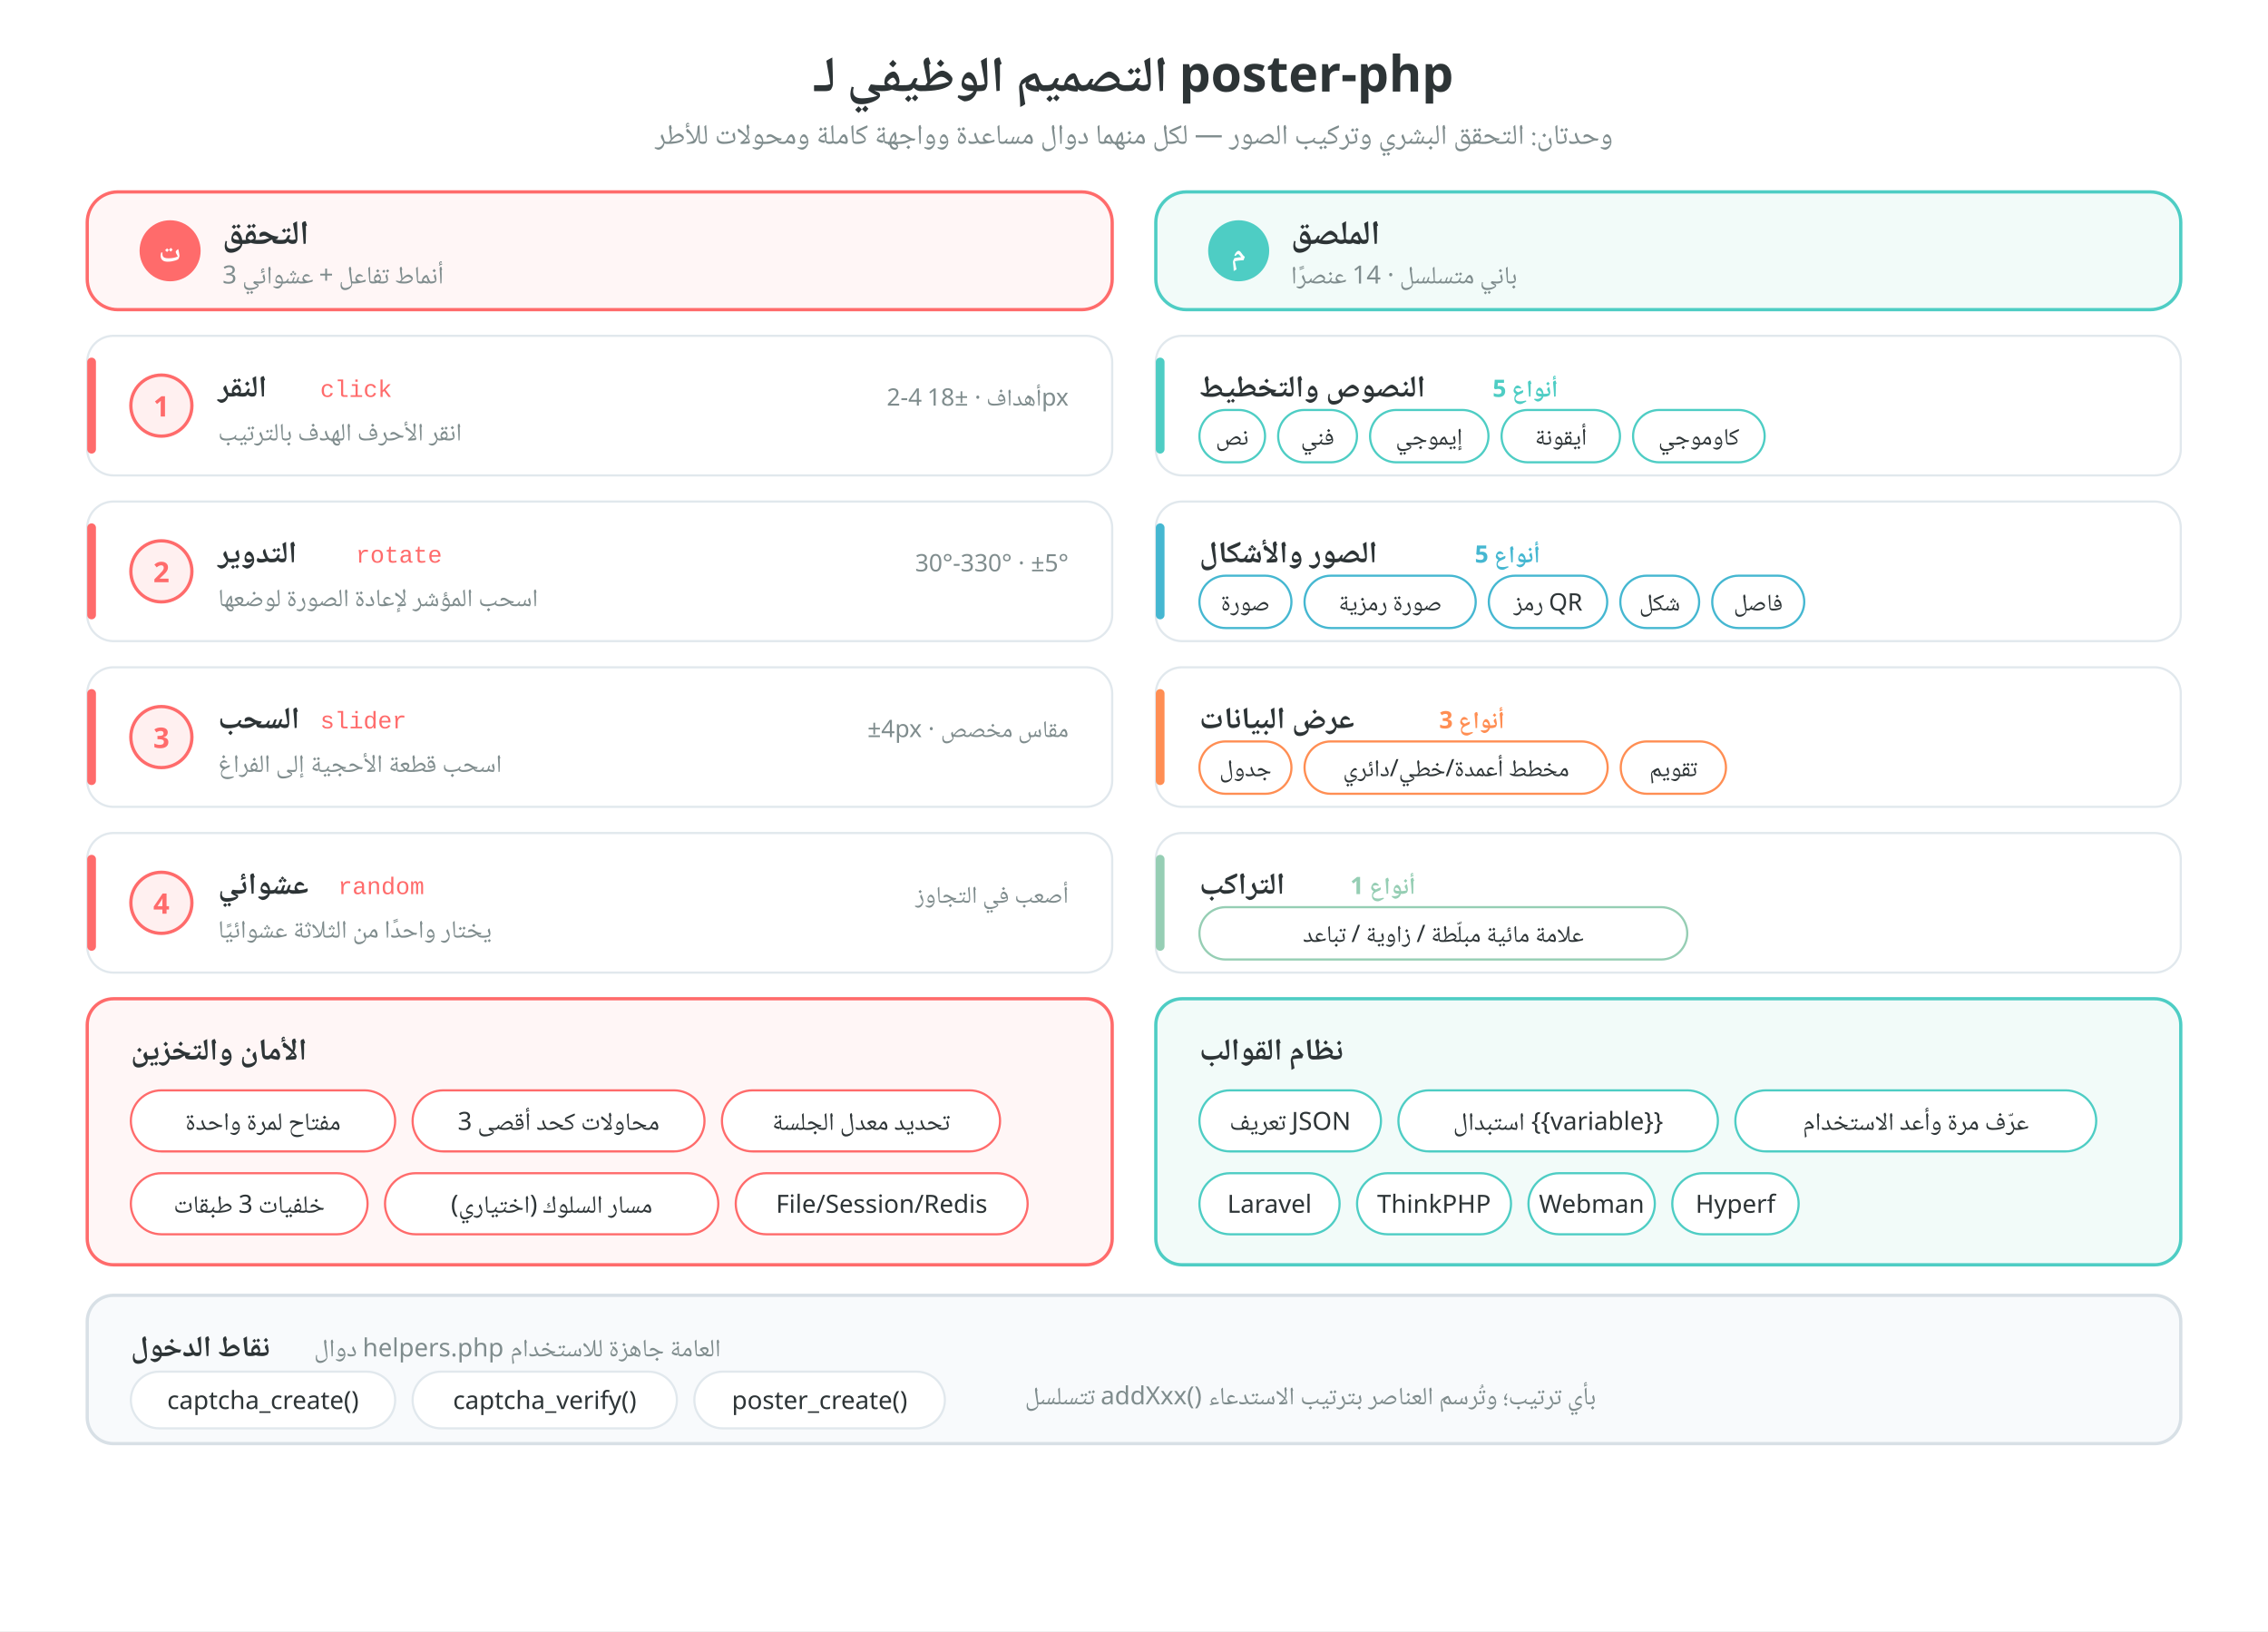
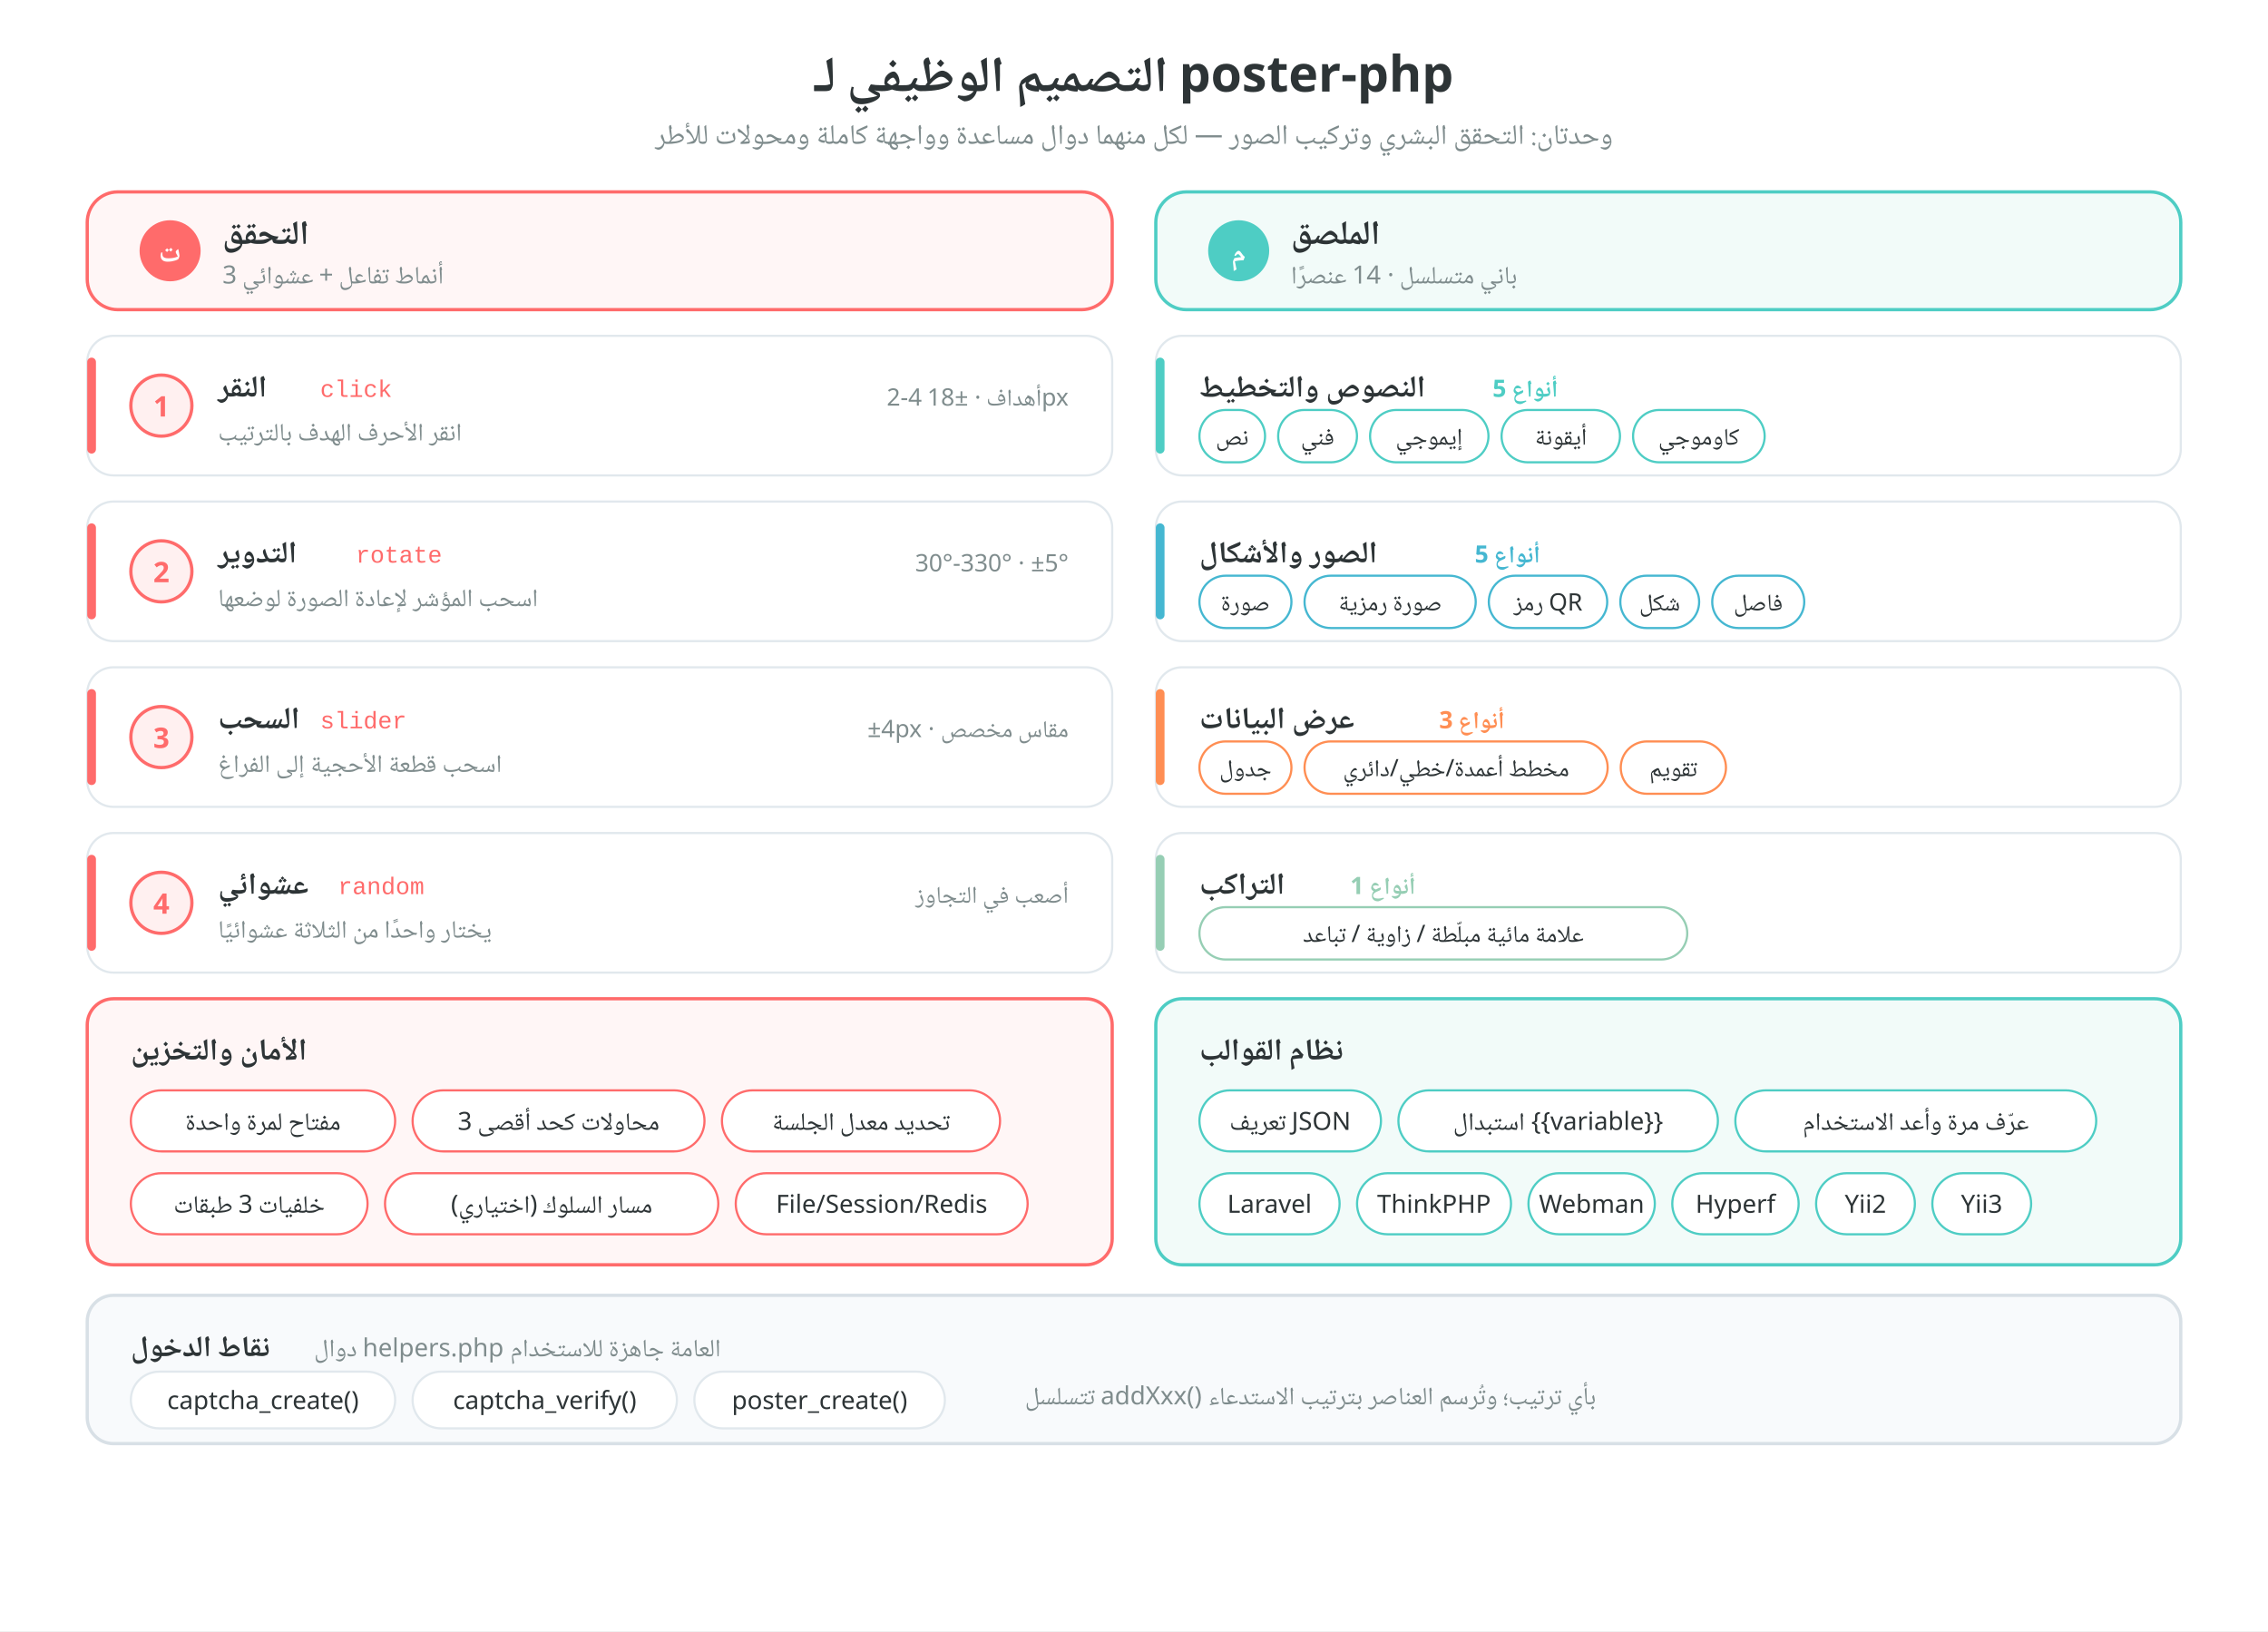
<svg xmlns="http://www.w3.org/2000/svg" viewBox="0 0 1040 748" width="1040" height="748" font-family="'Noto Naskh Arabic','Noto Sans Arabic','Segoe UI',sans-serif" role="img" aria-label="التصميم الوظيفي لـ poster-php">
  <defs>
    <marker id="arrow" viewBox="0 0 10 10" refX="9" refY="5" markerWidth="6" markerHeight="6" orient="auto">
      <path d="M0 0L10 5L0 10Z" fill="#B2BEC3" />
    </marker>
  </defs>
  <rect width="1040" height="748" fill="#FFFFFF" />
  <text x="520" y="42" font-size="23" fill="#2D3436" font-weight="700" text-anchor="middle">التصميم الوظيفي لـ poster-php</text>
  <text x="520" y="66" font-size="13" fill="#7F8C8D" text-anchor="middle">وحدتان: التحقق البشري وتركيب الصور — لكل منهما دوال مساعدة وواجهة كاملة ومحولات للأطر</text>
  <rect x="40" y="88" width="470" height="54" rx="14" fill="#FFF6F6" stroke="#FF6B6B" stroke-width="1.5" />
  <circle cx="78" cy="115" r="14" fill="#FF6B6B" />
  <text x="78" y="120" font-size="13" fill="#FFFFFF" font-weight="700" text-anchor="middle">ت</text>
  <text x="102" y="112" font-size="15.5" fill="#2D3436" font-weight="700">التحقق</text>
  <text x="102" y="130" font-size="11.5" fill="#7F8C8D">3 أنماط تفاعل + عشوائي</text>
  <rect x="530" y="88" width="470" height="54" rx="14" fill="#F2FBF9" stroke="#4ECDC4" stroke-width="1.5" />
  <circle cx="568" cy="115" r="14" fill="#4ECDC4" />
  <text x="568" y="120" font-size="13" fill="#FFFFFF" font-weight="700" text-anchor="middle">م</text>
  <text x="592" y="112" font-size="15.5" fill="#2D3436" font-weight="700">الملصق</text>
  <text x="592" y="130" font-size="11.5" fill="#7F8C8D">باني متسلسل · 14 عنصرًا</text>
  <rect x="40" y="154" width="470" height="64" rx="12" fill="#FFFFFF" stroke="#E1E8ED" stroke-width="1" />
  <rect x="40" y="164" width="4" height="44" rx="2" fill="#FF6B6B" />
  <circle cx="74" cy="186" r="14" fill="#FFF0F0" stroke="#FF6B6B" stroke-width="1.5" />
  <text x="74" y="191" font-size="13" fill="#FF6B6B" font-weight="700" text-anchor="middle">1</text>
  <text x="100" y="182" font-size="14" fill="#2D3436" font-weight="600">النقر</text>
  <text x="146.81" y="182" font-size="11" fill="#FF6B6B" font-family="'SFMono-Regular',Consolas,'Liberation Mono',Menlo,monospace">click</text>
  <text x="100" y="202" font-size="11.5" fill="#7F8C8D">انقر الأحرف الهدف بالترتيب</text>
  <text x="490" y="186" font-size="11" fill="#7F8C8D" text-anchor="end">2-4 أهداف · ±18px</text>
  <rect x="40" y="230" width="470" height="64" rx="12" fill="#FFFFFF" stroke="#E1E8ED" stroke-width="1" />
  <rect x="40" y="240" width="4" height="44" rx="2" fill="#FF6B6B" />
  <circle cx="74" cy="262" r="14" fill="#FFF0F0" stroke="#FF6B6B" stroke-width="1.5" />
  <text x="74" y="267" font-size="13" fill="#FF6B6B" font-weight="700" text-anchor="middle">2</text>
  <text x="100" y="258" font-size="14" fill="#2D3436" font-weight="600">التدوير</text>
  <text x="163.13" y="258" font-size="11" fill="#FF6B6B" font-family="'SFMono-Regular',Consolas,'Liberation Mono',Menlo,monospace">rotate</text>
  <text x="100" y="278" font-size="11.5" fill="#7F8C8D">اسحب المؤشر لإعادة الصورة لوضعها</text>
  <text x="490" y="262" font-size="11" fill="#7F8C8D" text-anchor="end">30°-330° · ±5°</text>
  <rect x="40" y="306" width="470" height="64" rx="12" fill="#FFFFFF" stroke="#E1E8ED" stroke-width="1" />
  <rect x="40" y="316" width="4" height="44" rx="2" fill="#FF6B6B" />
  <circle cx="74" cy="338" r="14" fill="#FFF0F0" stroke="#FF6B6B" stroke-width="1.5" />
  <text x="74" y="343" font-size="13" fill="#FF6B6B" font-weight="700" text-anchor="middle">3</text>
  <text x="100" y="334" font-size="14" fill="#2D3436" font-weight="600">السحب</text>
  <text x="146.81" y="334" font-size="11" fill="#FF6B6B" font-family="'SFMono-Regular',Consolas,'Liberation Mono',Menlo,monospace">slider</text>
  <text x="100" y="354" font-size="11.5" fill="#7F8C8D">اسحب قطعة الأحجية إلى الفراغ</text>
  <text x="490" y="338" font-size="11" fill="#7F8C8D" text-anchor="end">±4px · مقاس مخصص</text>
  <rect x="40" y="382" width="470" height="64" rx="12" fill="#FFFFFF" stroke="#E1E8ED" stroke-width="1" />
  <rect x="40" y="392" width="4" height="44" rx="2" fill="#FF6B6B" />
  <circle cx="74" cy="414" r="14" fill="#FFF0F0" stroke="#FF6B6B" stroke-width="1.5" />
  <text x="74" y="419" font-size="13" fill="#FF6B6B" font-weight="700" text-anchor="middle">4</text>
  <text x="100" y="410" font-size="14" fill="#2D3436" font-weight="600">عشوائي</text>
  <text x="154.97" y="410" font-size="11" fill="#FF6B6B" font-family="'SFMono-Regular',Consolas,'Liberation Mono',Menlo,monospace">random</text>
  <text x="100" y="430" font-size="11.5" fill="#7F8C8D">يختار واحدًا من الثلاثة عشوائيًا</text>
  <text x="490" y="414" font-size="11" fill="#7F8C8D" text-anchor="end">أصعب في التجاوز</text>
  <rect x="40" y="458" width="470" height="122" rx="12" fill="#FFF6F6" stroke="#FF6B6B" stroke-width="1.5" />
  <text x="60" y="486" font-size="14" fill="#2D3436" font-weight="700">الأمان والتخزين</text>
  <rect x="60" y="500" width="121.2" height="28" rx="14" fill="#FFFFFF" stroke="#FF6B6B" stroke-width="1" />
  <text x="120.6" y="518.14" font-size="11.5" fill="#2D3436" text-anchor="middle">مفتاح لمرة واحدة</text>
  <rect x="189.2" y="500" width="133.85" height="28" rx="14" fill="#FFFFFF" stroke="#FF6B6B" stroke-width="1" />
  <text x="256.13" y="518.14" font-size="11.5" fill="#2D3436" text-anchor="middle">3 محاولات كحد أقصى</text>
  <rect x="331.05" y="500" width="127.53" height="28" rx="14" fill="#FFFFFF" stroke="#FF6B6B" stroke-width="1" />
  <text x="394.81" y="518.14" font-size="11.5" fill="#2D3436" text-anchor="middle">تحديد معدل الجلسة</text>
  <rect x="60" y="538" width="108.55" height="28" rx="14" fill="#FFFFFF" stroke="#FF6B6B" stroke-width="1" />
  <text x="114.28" y="556.14" font-size="11.5" fill="#2D3436" text-anchor="middle">خلفيات 3 طبقات</text>
  <rect x="176.55" y="538" width="152.83" height="28" rx="14" fill="#FFFFFF" stroke="#FF6B6B" stroke-width="1" />
  <text x="252.96" y="556.14" font-size="11.5" fill="#2D3436" text-anchor="middle">مسار السلوك (اختياري)</text>
  <rect x="337.38" y="538" width="133.85" height="28" rx="14" fill="#FFFFFF" stroke="#FF6B6B" stroke-width="1" />
  <text x="404.3" y="556.14" font-size="11.5" fill="#2D3436" text-anchor="middle">File/Session/Redis</text>
  <rect x="530" y="154" width="470" height="64" rx="12" fill="#FFFFFF" stroke="#E1E8ED" stroke-width="1" />
  <rect x="530" y="164" width="4" height="44" rx="2" fill="#4ECDC4" />
  <text x="550" y="182" font-size="14" fill="#2D3436" font-weight="600">النصوص والتخطيط</text>
  <text x="684.43" y="182" font-size="11" fill="#4ECDC4" font-weight="700">5 أنواع</text>
  <rect x="550" y="188" width="30.1" height="24" rx="12" fill="#FFFFFF" stroke="#4ECDC4" stroke-width="1" />
  <text x="565.05" y="203.96" font-size="11" fill="#2D3436" text-anchor="middle">نص</text>
  <rect x="586.1" y="188" width="36.15" height="24" rx="12" fill="#FFFFFF" stroke="#4ECDC4" stroke-width="1" />
  <text x="604.18" y="203.96" font-size="11" fill="#2D3436" text-anchor="middle">فني</text>
  <rect x="628.25" y="188" width="54.3" height="24" rx="12" fill="#FFFFFF" stroke="#4ECDC4" stroke-width="1" />
  <text x="655.4" y="203.96" font-size="11" fill="#2D3436" text-anchor="middle">إيموجي</text>
  <rect x="688.55" y="188" width="54.3" height="24" rx="12" fill="#FFFFFF" stroke="#4ECDC4" stroke-width="1" />
  <text x="715.7" y="203.96" font-size="11" fill="#2D3436" text-anchor="middle">أيقونة</text>
  <rect x="748.85" y="188" width="60.35" height="24" rx="12" fill="#FFFFFF" stroke="#4ECDC4" stroke-width="1" />
-   <text x="779.03" y="203.96" font-size="11" fill="#2D3436" text-anchor="middle">كاوموجي</text>
+   <text x="779.02" y="203.96" font-size="11" fill="#2D3436" text-anchor="middle">كاوموجي</text>
  <rect x="530" y="230" width="470" height="64" rx="12" fill="#FFFFFF" stroke="#E1E8ED" stroke-width="1" />
  <rect x="530" y="240" width="4" height="44" rx="2" fill="#45B7D1" />
  <text x="550" y="258" font-size="14" fill="#2D3436" font-weight="600">الصور والأشكال</text>
  <text x="676.27" y="258" font-size="11" fill="#45B7D1" font-weight="700">5 أنواع</text>
  <rect x="550" y="264" width="42.2" height="24" rx="12" fill="#FFFFFF" stroke="#45B7D1" stroke-width="1" />
  <text x="571.1" y="279.96" font-size="11" fill="#2D3436" text-anchor="middle">صورة</text>
  <rect x="598.2" y="264" width="78.5" height="24" rx="12" fill="#FFFFFF" stroke="#45B7D1" stroke-width="1" />
  <text x="637.45" y="279.96" font-size="11" fill="#2D3436" text-anchor="middle">صورة رمزية</text>
  <rect x="682.7" y="264" width="54.3" height="24" rx="12" fill="#FFFFFF" stroke="#45B7D1" stroke-width="1" />
  <text x="709.85" y="279.96" font-size="11" fill="#2D3436" text-anchor="middle">رمز QR</text>
  <rect x="743" y="264" width="36.15" height="24" rx="12" fill="#FFFFFF" stroke="#45B7D1" stroke-width="1" />
  <text x="761.08" y="279.96" font-size="11" fill="#2D3436" text-anchor="middle">شكل</text>
  <rect x="785.15" y="264" width="42.2" height="24" rx="12" fill="#FFFFFF" stroke="#45B7D1" stroke-width="1" />
  <text x="806.25" y="279.96" font-size="11" fill="#2D3436" text-anchor="middle">فاصل</text>
  <rect x="530" y="306" width="470" height="64" rx="12" fill="#FFFFFF" stroke="#E1E8ED" stroke-width="1" />
  <rect x="530" y="316" width="4" height="44" rx="2" fill="#FF8E53" />
  <text x="550" y="334" font-size="14" fill="#2D3436" font-weight="600">عرض البيانات</text>
  <text x="659.94" y="334" font-size="11" fill="#FF8E53" font-weight="700">3 أنواع</text>
  <rect x="550" y="340" width="42.2" height="24" rx="12" fill="#FFFFFF" stroke="#FF8E53" stroke-width="1" />
  <text x="571.1" y="355.96" font-size="11" fill="#2D3436" text-anchor="middle">جدول</text>
  <rect x="598.2" y="340" width="139" height="24" rx="12" fill="#FFFFFF" stroke="#FF8E53" stroke-width="1" />
  <text x="667.7" y="355.96" font-size="11" fill="#2D3436" text-anchor="middle">مخطط أعمدة/خطي/دائري</text>
  <rect x="743.2" y="340" width="48.25" height="24" rx="12" fill="#FFFFFF" stroke="#FF8E53" stroke-width="1" />
  <text x="767.33" y="355.96" font-size="11" fill="#2D3436" text-anchor="middle">تقويم</text>
  <rect x="530" y="382" width="470" height="64" rx="12" fill="#FFFFFF" stroke="#E1E8ED" stroke-width="1" />
  <rect x="530" y="392" width="4" height="44" rx="2" fill="#96CEB4" />
  <text x="550" y="410" font-size="14" fill="#2D3436" font-weight="600">التراكب</text>
  <text x="619.13" y="410" font-size="11" fill="#96CEB4" font-weight="700">1 أنواع</text>
  <rect x="550" y="416" width="223.7" height="24" rx="12" fill="#FFFFFF" stroke="#96CEB4" stroke-width="1" />
  <text x="661.85" y="431.96" font-size="11" fill="#2D3436" text-anchor="middle">علامة مائية مبلّطة / زاوية / تباعد</text>
  <rect x="530" y="458" width="470" height="122" rx="12" fill="#F2FBF9" stroke="#4ECDC4" stroke-width="1.5" />
  <text x="550" y="486" font-size="14" fill="#2D3436" font-weight="700">نظام القوالب</text>
  <rect x="550" y="500" width="83.25" height="28" rx="14" fill="#FFFFFF" stroke="#4ECDC4" stroke-width="1" />
  <text x="591.63" y="518.14" font-size="11.5" fill="#2D3436" text-anchor="middle">تعريف JSON</text>
  <rect x="641.25" y="500" width="146.5" height="28" rx="14" fill="#FFFFFF" stroke="#4ECDC4" stroke-width="1" />
  <text x="714.5" y="518.14" font-size="11.5" fill="#2D3436" text-anchor="middle">استبدال {{variable}}</text>
  <rect x="795.75" y="500" width="165.48" height="28" rx="14" fill="#FFFFFF" stroke="#4ECDC4" stroke-width="1" />
  <text x="878.49" y="518.14" font-size="11.5" fill="#2D3436" text-anchor="middle">عرّف مرة وأعد الاستخدام</text>
  <rect x="550" y="538" width="64.28" height="28" rx="14" fill="#FFFFFF" stroke="#4ECDC4" stroke-width="1" />
  <text x="582.14" y="556.14" font-size="11.5" fill="#2D3436" text-anchor="middle">Laravel</text>
  <rect x="622.28" y="538" width="70.6" height="28" rx="14" fill="#FFFFFF" stroke="#4ECDC4" stroke-width="1" />
-   <text x="657.58" y="556.14" font-size="11.5" fill="#2D3436" text-anchor="middle">ThinkPHP</text>
+   <text x="657.57" y="556.14" font-size="11.5" fill="#2D3436" text-anchor="middle">ThinkPHP</text>
  <rect x="700.88" y="538" width="57.95" height="28" rx="14" fill="#FFFFFF" stroke="#4ECDC4" stroke-width="1" />
  <text x="729.85" y="556.14" font-size="11.5" fill="#2D3436" text-anchor="middle">Webman</text>
  <rect x="766.83" y="538" width="57.95" height="28" rx="14" fill="#FFFFFF" stroke="#4ECDC4" stroke-width="1" />
  <text x="795.8" y="556.14" font-size="11.5" fill="#2D3436" text-anchor="middle">Hyperf</text>
+   <rect x="832.78" y="538" width="45.3" height="28" rx="14" fill="#FFFFFF" stroke="#4ECDC4" stroke-width="1" />
+   <text x="855.43" y="556.14" font-size="11.5" fill="#2D3436" text-anchor="middle">Yii2</text>
+   <rect x="886.08" y="538" width="45.3" height="28" rx="14" fill="#FFFFFF" stroke="#4ECDC4" stroke-width="1" />
+   <text x="908.73" y="556.14" font-size="11.5" fill="#2D3436" text-anchor="middle">Yii3</text>
  <rect x="40" y="594" width="960" height="68" rx="12" fill="#F8FAFC" stroke="#D8E0E6" stroke-width="1.5" />
  <text x="60" y="622" font-size="13.5" fill="#2D3436" font-weight="700">نقاط الدخول</text>
  <text x="144" y="622" font-size="11.5" fill="#7F8C8D">دوال helpers.php العامة جاهزة للاستخدام</text>
  <rect x="60" y="629" width="121.2" height="26" rx="13" fill="#FFFFFF" stroke="#E1E8ED" stroke-width="1" />
  <text x="120.6" y="646.14" font-size="11.5" fill="#2D3436" text-anchor="middle">captcha_create()</text>
  <rect x="189.2" y="629" width="121.2" height="26" rx="13" fill="#FFFFFF" stroke="#E1E8ED" stroke-width="1" />
  <text x="249.8" y="646.14" font-size="11.5" fill="#2D3436" text-anchor="middle">captcha_verify()</text>
  <rect x="318.4" y="629" width="114.88" height="26" rx="13" fill="#FFFFFF" stroke="#E1E8ED" stroke-width="1" />
  <text x="375.84" y="646.14" font-size="11.5" fill="#2D3436" text-anchor="middle">poster_create()</text>
  <text x="470" y="644" font-size="11.5" fill="#7F8C8D">تتسلسل addXxx() بأي ترتيب؛ وتُرسم العناصر بترتيب الاستدعاء</text>
</svg>
